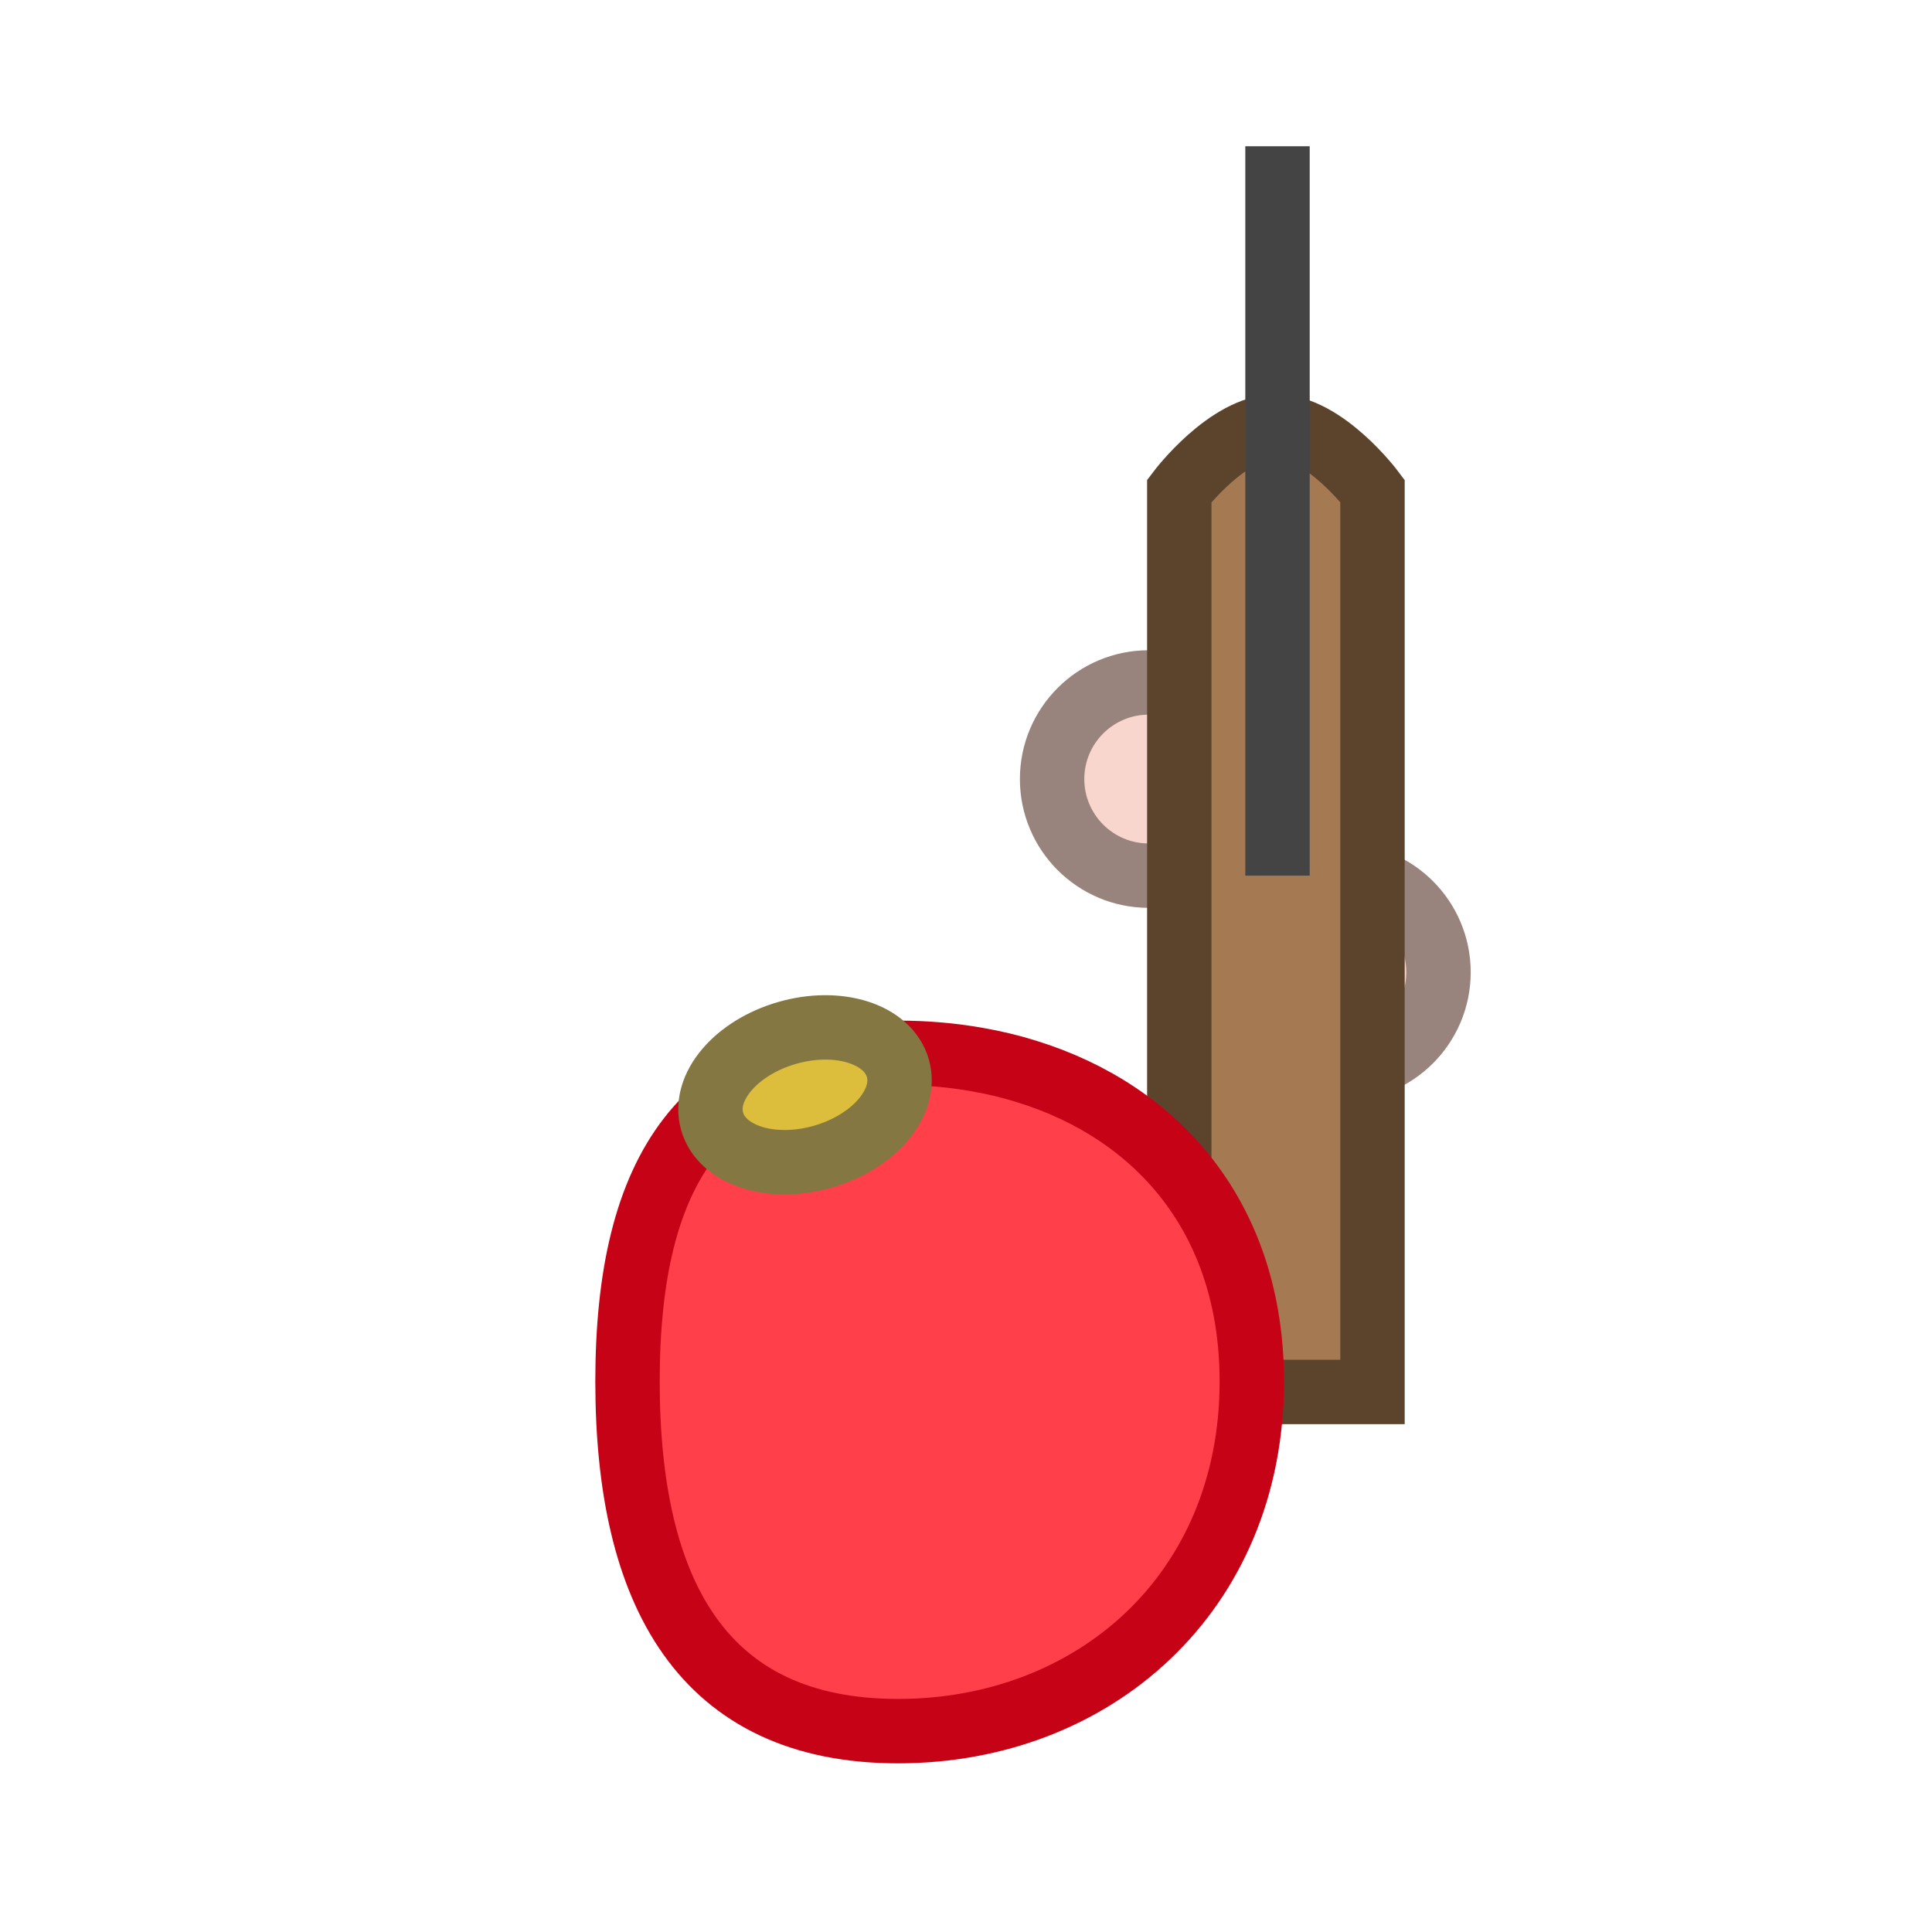
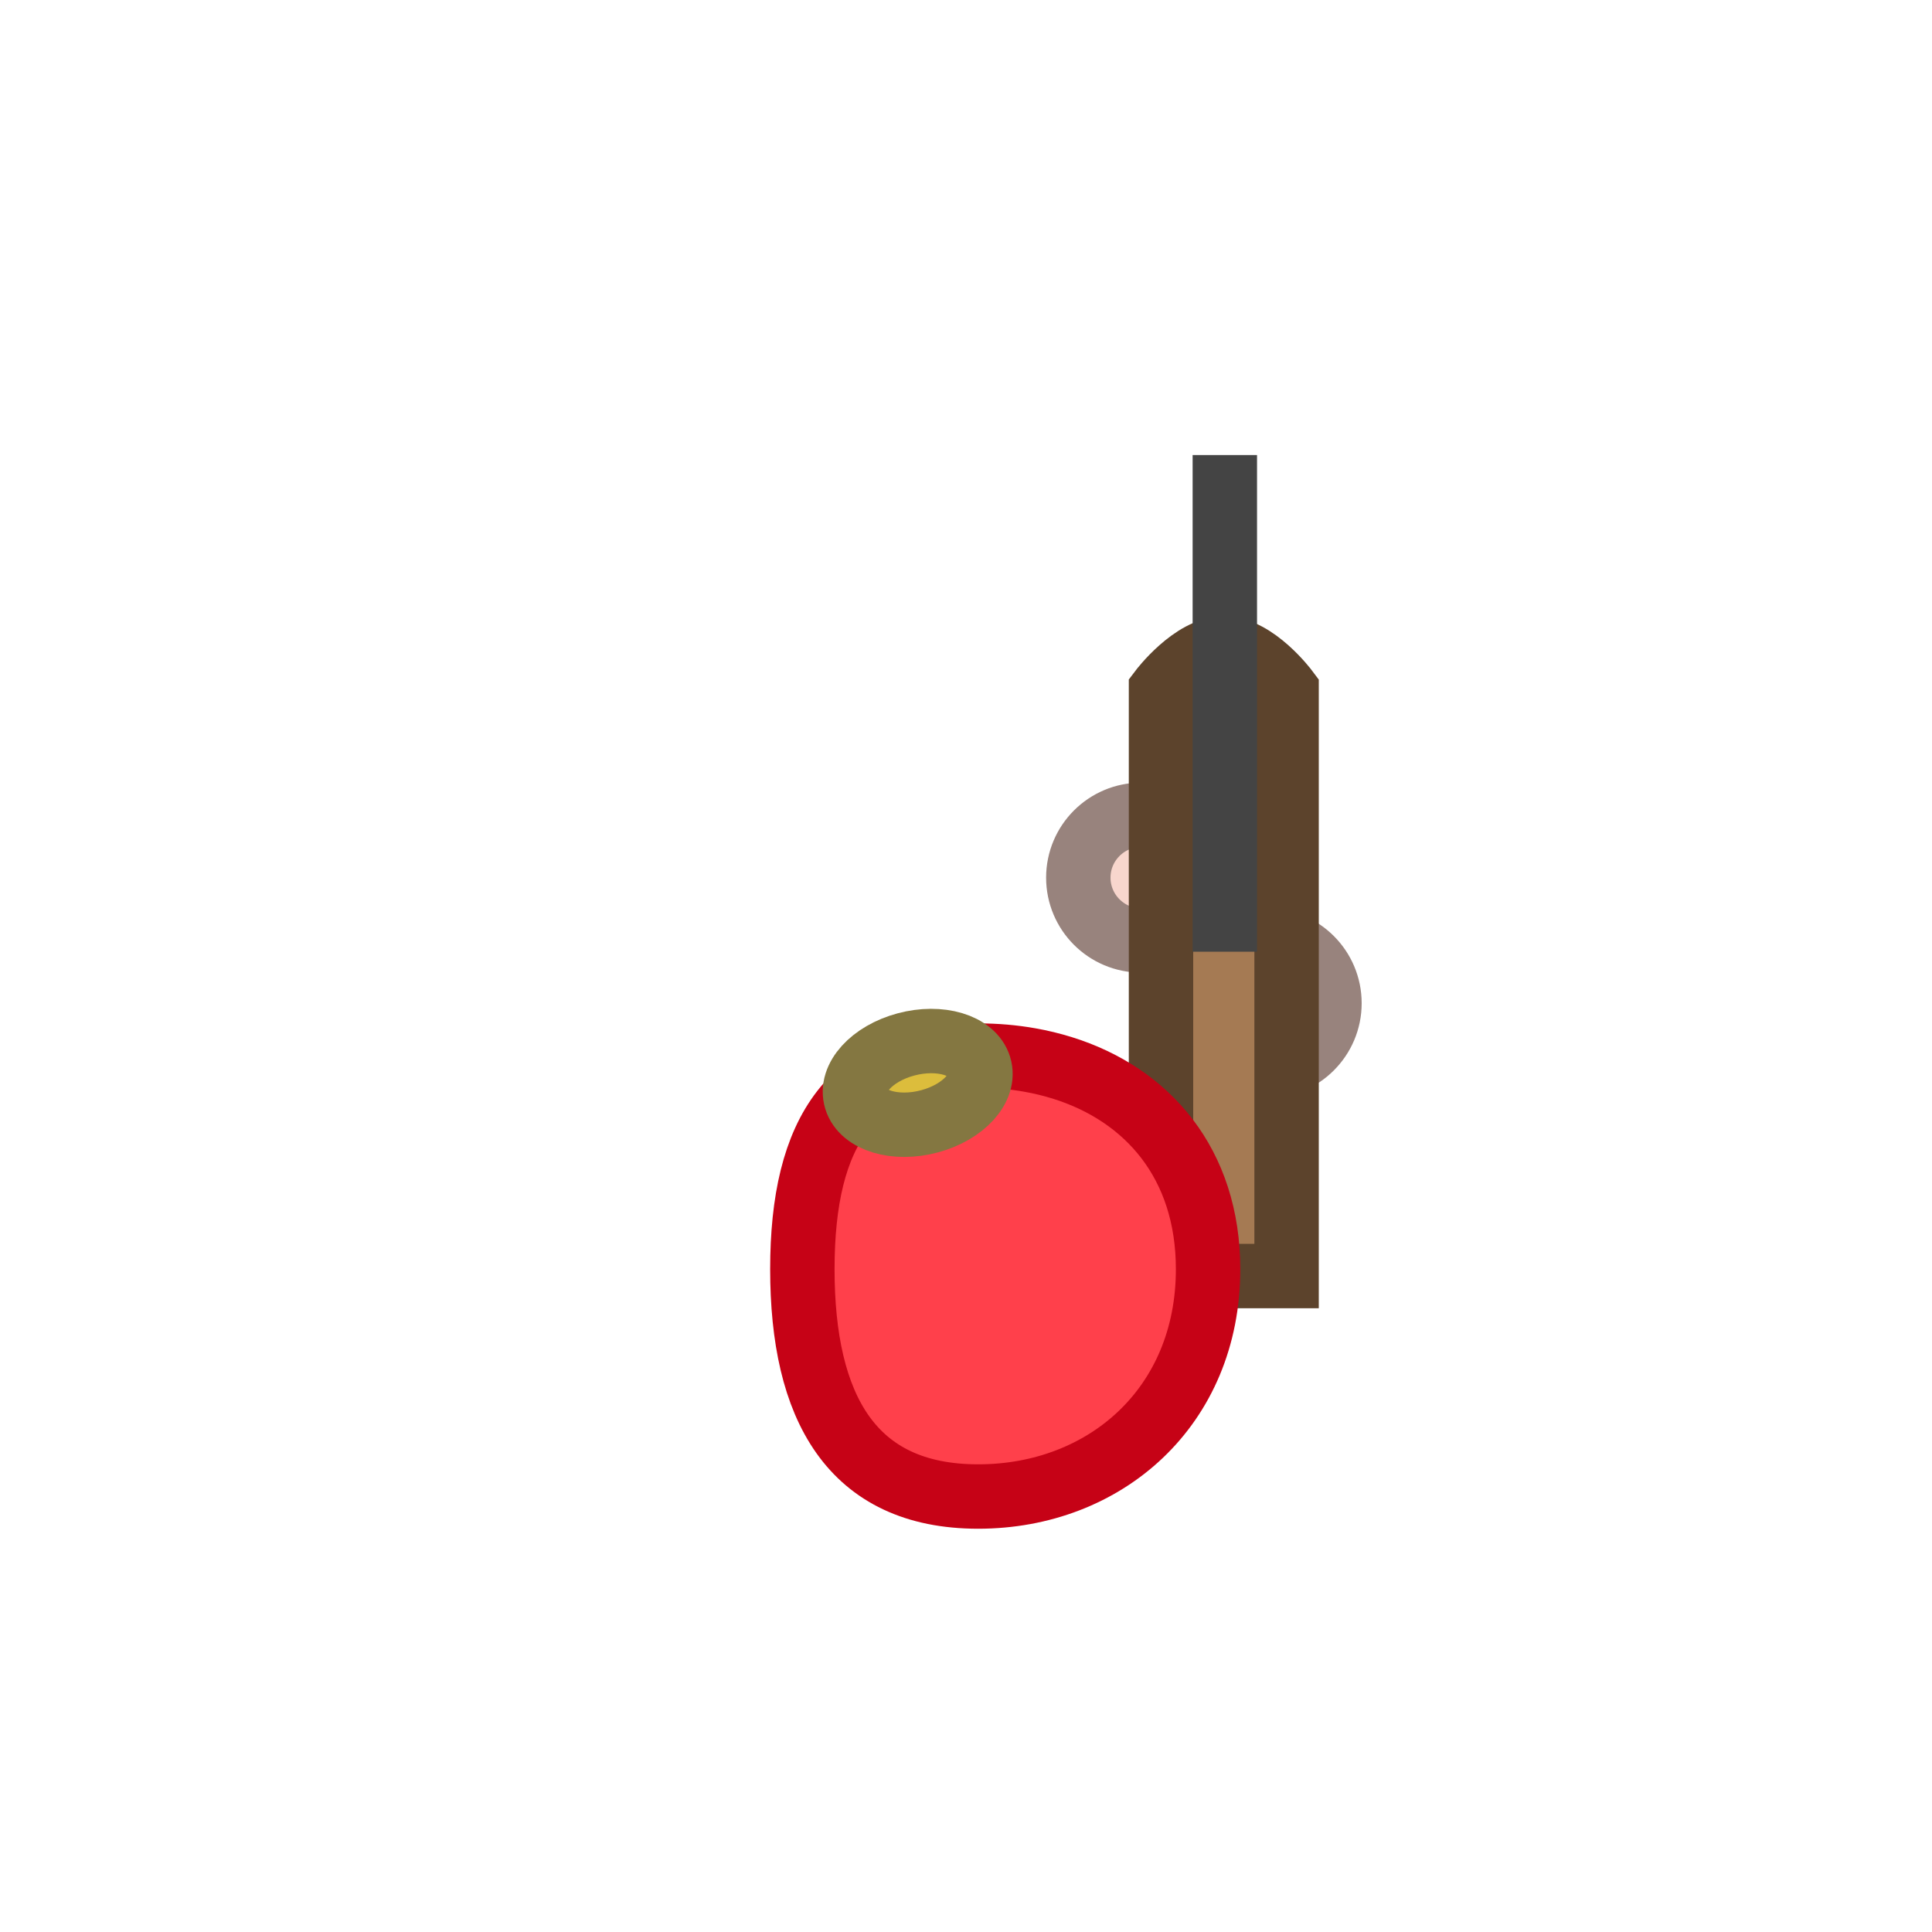
<svg xmlns="http://www.w3.org/2000/svg" width="30px" height="30px" viewBox="0 0 30 30" version="1.1">
  <defs />
  <g id="Page-1" stroke="none" stroke-width="1" fill="none" fill-rule="evenodd">
    <g id="Rifleman">
-       <path d="M16.172,9.943 C16.915,9.929 16.66,11.951 16.66,12.604 C16.66,15.757 10.074,15.366 10.611,17.928 C11.073,20.133 19.267,17.189 20.764,16.094 C22.262,14.999 22.703,16.398 22.703,16.398 C23.4,17.243 23.965,18.825 23.965,19.924 L23.965,22.585 C23.965,23.687 23.117,24.899 22.076,25.25 C22.076,25.25 10.279,30.187 6.767,23.139 C3.694,16.973 10.97,10.042 16.172,9.943 Z" id="Body" stroke="{{strokeTeamColor}}" fill="{{teamColor}}" />
-       <circle id="Left-Hand" stroke="#98837D" fill="#F8D6CD" cx="17.837" cy="12.097" r="1.5" />
-       <circle id="Right-Hand" stroke="#98837D" fill="#F8D6CD" cx="20.837" cy="15.097" r="1.5" />
-       <path d="M18.312,7.622 C18.312,7.622 19.068,6.622 19.816,6.622 C20.564,6.622 21.312,7.622 21.312,7.622 L21.312,21.614 L18.312,21.614 L18.312,7.622 Z" id="Rifle" stroke="#5C432C" fill="#A57A53" />
-       <path d="M19.837,13.097 L19.837,2.771" id="Line" stroke="#444444" stroke-linecap="square" />
-       <path d="M13.945,26.881 C16.978,26.881 19.438,24.738 19.438,21.451 C19.438,18.93 17.991,17.275 15.949,16.64 C15.701,16.562 15.444,16.5 15.179,16.454 C14.783,16.383 14.369,16.348 13.945,16.348 C10.912,16.348 9.744,18.164 9.744,21.451 C9.744,24.738 10.912,26.881 13.945,26.881 Z" id="Helmet" stroke="#C60216" fill="#FF404B" />
+       <g id="Soldier" transform="translate(10.025, 7.065)">
+         <path d="M6.612,5.163 C7.095,5.154 6.929,6.468 6.929,6.892 C6.929,8.942 2.648,8.688 2.997,10.353 C3.298,11.787 8.623,9.873 9.597,9.161 C10.57,8.45 10.242,9.022 10.242,9.022 C11.035,9.757 11.677,11.249 11.677,12.351 L11.677,12.68 C11.677,13.783 10.841,14.983 9.776,15.317 C9.776,15.317 2.781,18.322 0.499,13.741 C-1.499,9.732 3.23,5.227 6.612,5.163 Z" id="Body" stroke="{{strokeTeamColor}}" fill="{{teamColor}}" />
+         <ellipse id="Left-Hand" stroke="#98837D" fill="#F8D6CD" cx="7.694" cy="6.563" rx="0.975" ry="0.975" />
+         <ellipse id="Right-Hand" stroke="#98837D" fill="#F8D6CD" cx="9.644" cy="8.513" rx="0.975" ry="0.975" />
+         <path d="M8.003,3.654 C8.003,3.654 8.494,3.004 8.98,3.004 C9.467,3.004 9.953,3.654 9.953,3.654 L9.953,12.749 L8.003,12.749 L8.003,3.654 Z" id="Rifle" stroke="#5C432C" fill="#A57A53" />
+         <path d="M8.994,7.213 L8.994,0.501" id="Line" stroke="#444444" stroke-linecap="square" />
+         <path d="M5.164,16.173 C7.136,16.173 8.734,14.78 8.734,12.643 C8.734,11.005 7.794,9.928 6.467,9.516 C6.305,9.466 6.138,9.425 5.967,9.395 C5.709,9.349 5.44,9.326 5.164,9.326 C3.192,9.326 2.434,10.507 2.434,12.643 C2.434,14.78 3.192,16.173 5.164,16.173 Z" id="Helmet" stroke="#C60216" fill="#FF404B" />
+         <path d="M4.408,10.347 C4.937,10.205 5.284,9.823 5.182,9.493 C5.081,9.164 4.571,9.011 4.042,9.153 C3.513,9.295 3.166,9.677 3.268,10.007 C3.369,10.336 3.879,10.489 4.408,10.347 L4.408,10.347 Z" id="Embleem" stroke="#847741" fill="#DCBD3C" />
+       </g>
    </g>
-     <ellipse id="Oval-9" stroke="#847741" fill="#DCBD3C" transform="translate(12.5, 17) rotate(-16) translate(-12.5, -17) " cx="12.5" cy="17" rx="1.5" ry="1" />
  </g>
</svg>
